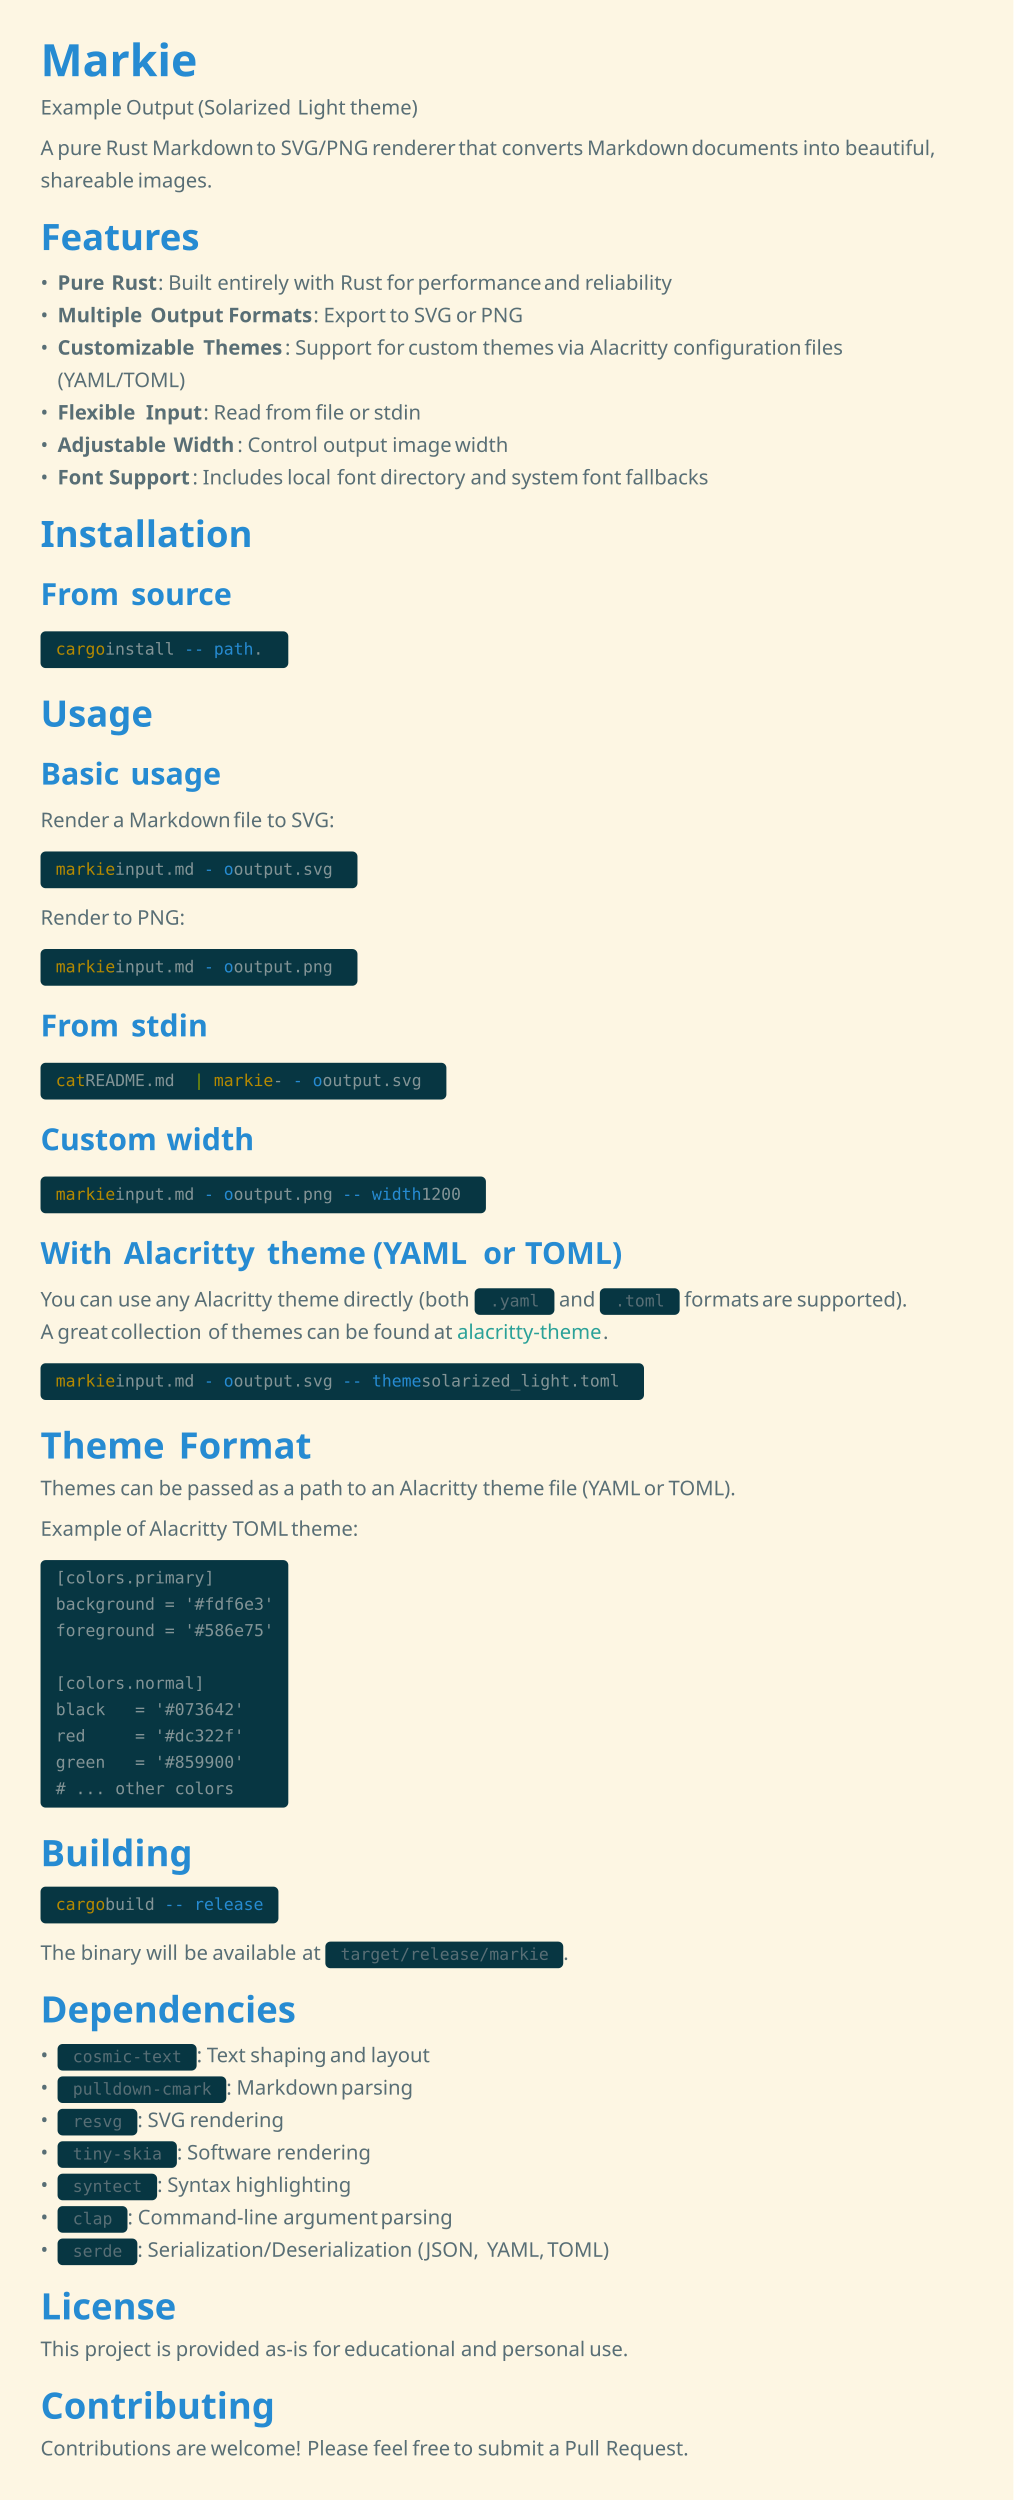
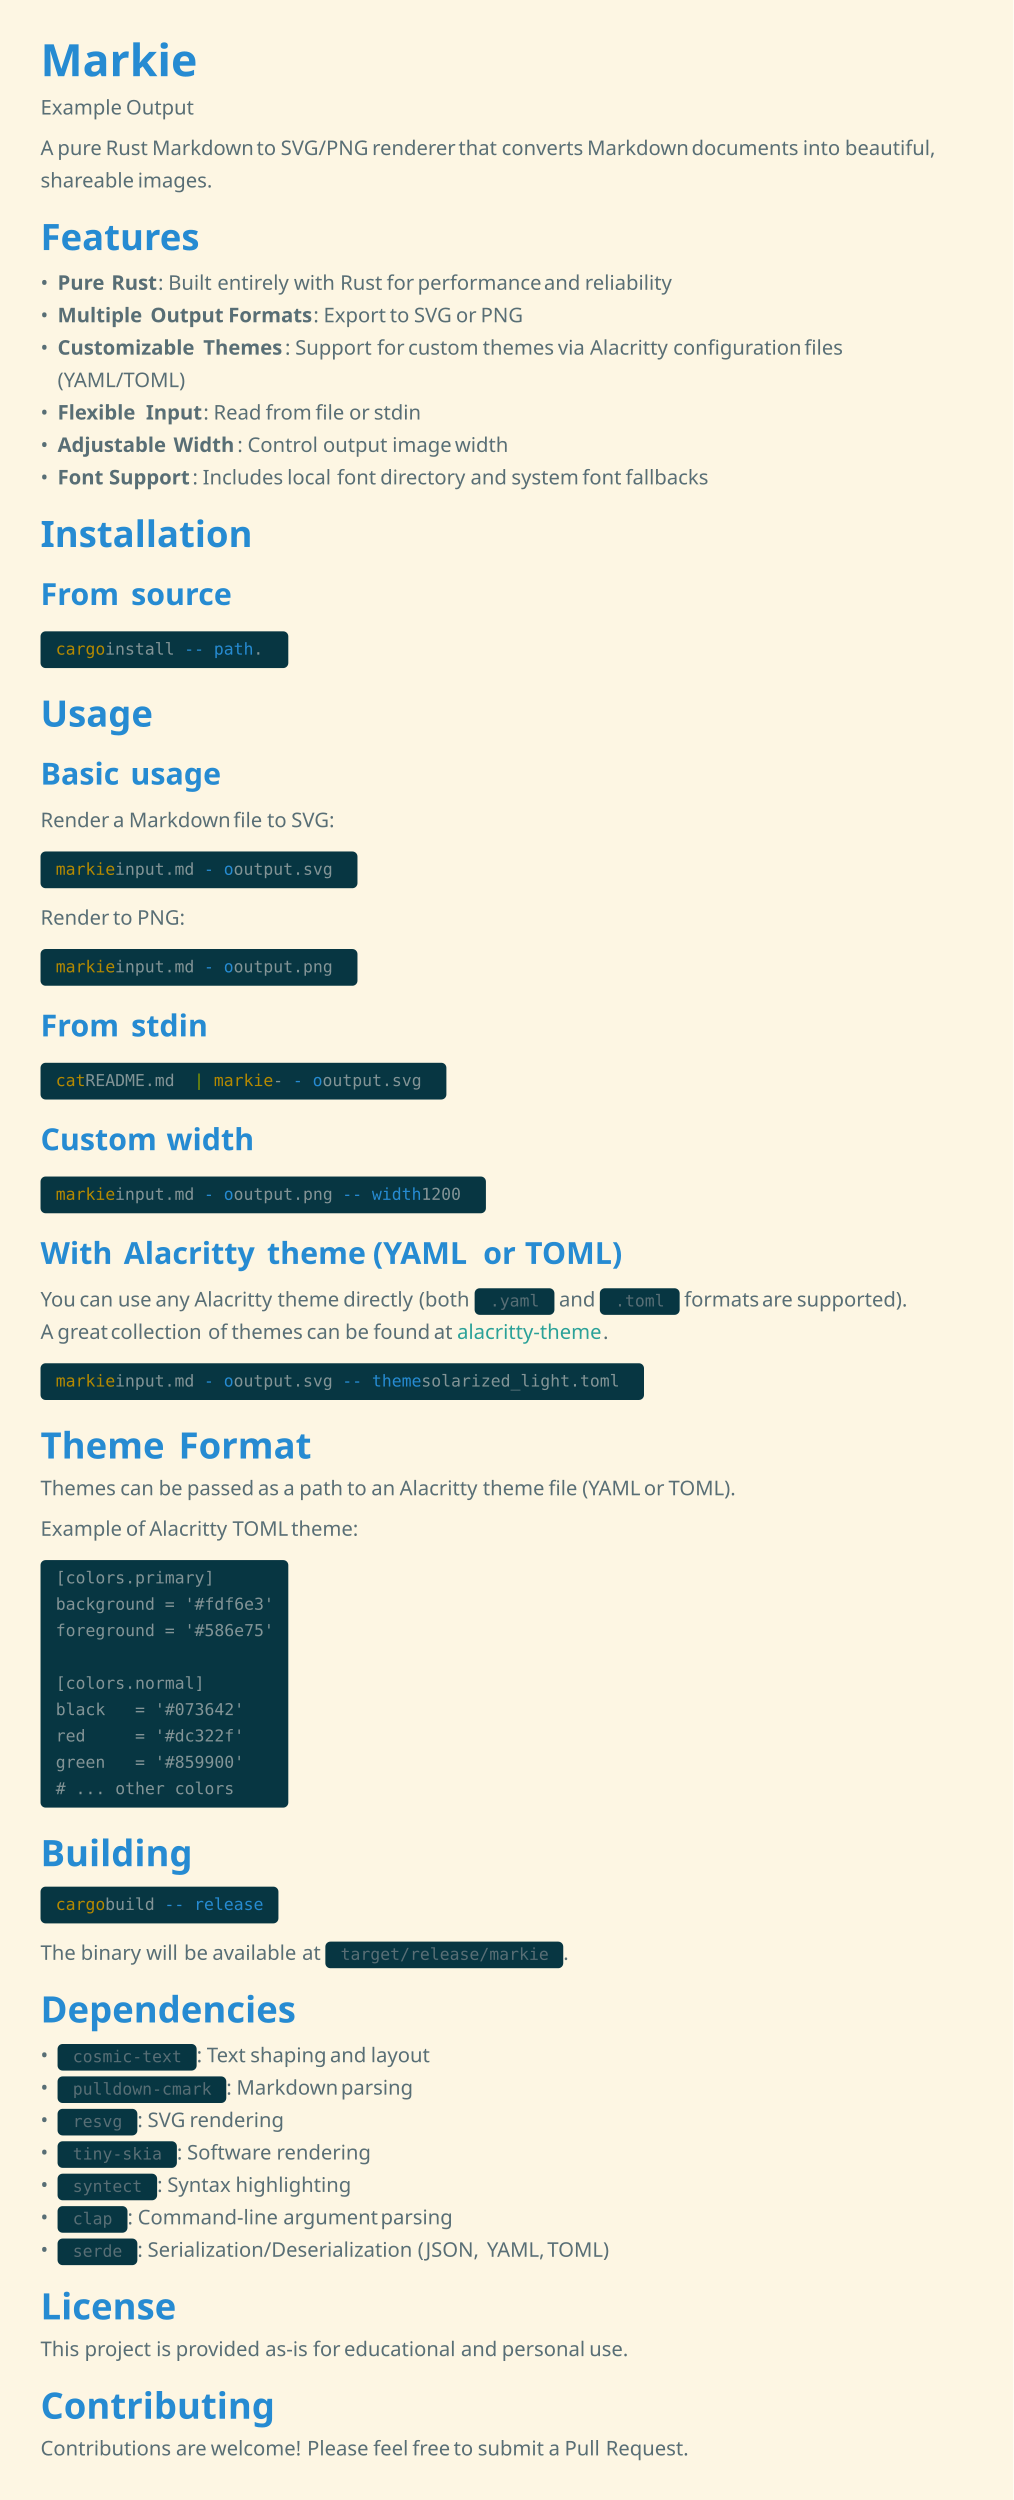
<svg xmlns="http://www.w3.org/2000/svg" viewBox="0 0 800 1973.6" width="800" height="1973.6">
  <rect width="100%" height="100%" fill="#fdf6e3" />
  <text x="32.00" y="60.16" font-family="sans-serif" font-size="35.20" fill="#268bd2" font-weight="700">Markie</text>
  <text x="32.00" y="90.40" font-family="sans-serif" font-size="16.00" fill="#586e75">Example</text>
  <text x="99.41" y="90.40" font-family="sans-serif" font-size="16.00" fill="#586e75">Output</text>
-   <text x="156.27" y="90.40" font-family="sans-serif" font-size="16.00" fill="#586e75">(Solarized</text>
-   <text x="234.86" y="90.40" font-family="sans-serif" font-size="16.00" fill="#586e75">Light</text>
-   <text x="276.30" y="90.40" font-family="sans-serif" font-size="16.00" fill="#586e75">theme)</text>
  <text x="32.00" y="122.40" font-family="sans-serif" font-size="16.00" fill="#586e75">A</text>
  <text x="45.31" y="122.40" font-family="sans-serif" font-size="16.00" fill="#586e75">pure</text>
  <text x="83.42" y="122.40" font-family="sans-serif" font-size="16.00" fill="#586e75">Rust</text>
  <text x="120.05" y="122.40" font-family="sans-serif" font-size="16.00" fill="#586e75">Markdown</text>
  <text x="202.50" y="122.40" font-family="sans-serif" font-size="16.00" fill="#586e75">to</text>
  <text x="221.57" y="122.40" font-family="sans-serif" font-size="16.00" fill="#586e75">SVG/PNG</text>
  <text x="293.73" y="122.40" font-family="sans-serif" font-size="16.00" fill="#586e75">renderer</text>
  <text x="361.86" y="122.40" font-family="sans-serif" font-size="16.00" fill="#586e75">that</text>
  <text x="395.98" y="122.40" font-family="sans-serif" font-size="16.00" fill="#586e75">converts</text>
  <text x="463.49" y="122.40" font-family="sans-serif" font-size="16.00" fill="#586e75">Markdown</text>
  <text x="545.94" y="122.40" font-family="sans-serif" font-size="16.00" fill="#586e75">documents</text>
  <text x="633.79" y="122.40" font-family="sans-serif" font-size="16.00" fill="#586e75">into</text>
  <text x="667.02" y="122.40" font-family="sans-serif" font-size="16.00" fill="#586e75">beautiful,</text>
  <text x="32.00" y="148.00" font-family="sans-serif" font-size="16.00" fill="#586e75">shareable</text>
  <text x="108.74" y="148.00" font-family="sans-serif" font-size="16.00" fill="#586e75">images.</text>
  <text x="32.00" y="197.44" font-family="sans-serif" font-size="28.80" fill="#268bd2" font-weight="700">Features</text>
  <text x="32.00" y="228.80" font-family="sans-serif" font-size="16.00" fill="#586e75">•</text>
  <text x="45.44" y="228.80" font-family="sans-serif" font-size="16.00" fill="#586e75" font-weight="700">Pure</text>
  <text x="87.92" y="228.80" font-family="sans-serif" font-size="16.00" fill="#586e75" font-weight="700">Rust</text>
  <text x="124.75" y="228.80" font-family="sans-serif" font-size="16.00" fill="#586e75">:</text>
  <text x="132.78" y="228.80" font-family="sans-serif" font-size="16.00" fill="#586e75">Built</text>
  <text x="171.57" y="228.80" font-family="sans-serif" font-size="16.00" fill="#586e75">entirely</text>
  <text x="231.98" y="228.80" font-family="sans-serif" font-size="16.00" fill="#586e75">with</text>
  <text x="268.54" y="228.80" font-family="sans-serif" font-size="16.00" fill="#586e75">Rust</text>
  <text x="305.17" y="228.80" font-family="sans-serif" font-size="16.00" fill="#586e75">for</text>
  <text x="329.68" y="228.80" font-family="sans-serif" font-size="16.00" fill="#586e75">performance</text>
  <text x="429.41" y="228.80" font-family="sans-serif" font-size="16.00" fill="#586e75">and</text>
  <text x="461.68" y="228.80" font-family="sans-serif" font-size="16.00" fill="#586e75">reliability</text>
  <text x="32.00" y="254.40" font-family="sans-serif" font-size="16.00" fill="#586e75">•</text>
  <text x="45.44" y="254.40" font-family="sans-serif" font-size="16.00" fill="#586e75" font-weight="700">Multiple</text>
  <text x="118.72" y="254.40" font-family="sans-serif" font-size="16.00" fill="#586e75" font-weight="700">Output</text>
  <text x="180.18" y="254.40" font-family="sans-serif" font-size="16.00" fill="#586e75" font-weight="700">Formats</text>
  <text x="247.38" y="254.40" font-family="sans-serif" font-size="16.00" fill="#586e75">:</text>
  <text x="255.41" y="254.40" font-family="sans-serif" font-size="16.00" fill="#586e75">Export</text>
  <text x="307.70" y="254.40" font-family="sans-serif" font-size="16.00" fill="#586e75">to</text>
  <text x="326.77" y="254.40" font-family="sans-serif" font-size="16.00" fill="#586e75">SVG</text>
  <text x="359.94" y="254.40" font-family="sans-serif" font-size="16.00" fill="#586e75">or</text>
  <text x="379.42" y="254.40" font-family="sans-serif" font-size="16.00" fill="#586e75">PNG</text>
  <text x="32.00" y="280.00" font-family="sans-serif" font-size="16.00" fill="#586e75">•</text>
  <text x="45.44" y="280.00" font-family="sans-serif" font-size="16.00" fill="#586e75" font-weight="700">Customizable</text>
  <text x="160.46" y="280.00" font-family="sans-serif" font-size="16.00" fill="#586e75" font-weight="700">Themes</text>
  <text x="224.99" y="280.00" font-family="sans-serif" font-size="16.00" fill="#586e75">:</text>
  <text x="233.02" y="280.00" font-family="sans-serif" font-size="16.00" fill="#586e75">Support</text>
  <text x="297.63" y="280.00" font-family="sans-serif" font-size="16.00" fill="#586e75">for</text>
  <text x="322.14" y="280.00" font-family="sans-serif" font-size="16.00" fill="#586e75">custom</text>
  <text x="381.04" y="280.00" font-family="sans-serif" font-size="16.00" fill="#586e75">themes</text>
  <text x="440.40" y="280.00" font-family="sans-serif" font-size="16.00" fill="#586e75">via</text>
  <text x="465.73" y="280.00" font-family="sans-serif" font-size="16.00" fill="#586e75">Alacritty</text>
  <text x="531.41" y="280.00" font-family="sans-serif" font-size="16.00" fill="#586e75">configuration</text>
  <text x="634.99" y="280.00" font-family="sans-serif" font-size="16.00" fill="#586e75">files</text>
  <text x="45.44" y="305.60" font-family="sans-serif" font-size="16.00" fill="#586e75">(YAML/TOML)</text>
  <text x="32.00" y="331.20" font-family="sans-serif" font-size="16.00" fill="#586e75">•</text>
  <text x="45.44" y="331.20" font-family="sans-serif" font-size="16.00" fill="#586e75" font-weight="700">Flexible</text>
  <text x="115.17" y="331.20" font-family="sans-serif" font-size="16.00" fill="#586e75" font-weight="700">Input</text>
  <text x="160.53" y="331.20" font-family="sans-serif" font-size="16.00" fill="#586e75">:</text>
  <text x="168.56" y="331.20" font-family="sans-serif" font-size="16.00" fill="#586e75">Read</text>
  <text x="209.66" y="331.20" font-family="sans-serif" font-size="16.00" fill="#586e75">from</text>
  <text x="248.99" y="331.20" font-family="sans-serif" font-size="16.00" fill="#586e75">file</text>
  <text x="275.58" y="331.20" font-family="sans-serif" font-size="16.00" fill="#586e75">or</text>
  <text x="295.07" y="331.20" font-family="sans-serif" font-size="16.00" fill="#586e75">stdin</text>
  <text x="32.00" y="356.80" font-family="sans-serif" font-size="16.00" fill="#586e75">•</text>
  <text x="45.44" y="356.80" font-family="sans-serif" font-size="16.00" fill="#586e75" font-weight="700">Adjustable</text>
  <text x="137.02" y="356.80" font-family="sans-serif" font-size="16.00" fill="#586e75" font-weight="700">Width</text>
  <text x="187.36" y="356.80" font-family="sans-serif" font-size="16.00" fill="#586e75">:</text>
  <text x="195.39" y="356.80" font-family="sans-serif" font-size="16.00" fill="#586e75">Control</text>
  <text x="254.94" y="356.80" font-family="sans-serif" font-size="16.00" fill="#586e75">output</text>
  <text x="309.63" y="356.80" font-family="sans-serif" font-size="16.00" fill="#586e75">image</text>
  <text x="359.09" y="356.80" font-family="sans-serif" font-size="16.00" fill="#586e75">width</text>
  <text x="32.00" y="382.40" font-family="sans-serif" font-size="16.00" fill="#586e75">•</text>
  <text x="45.44" y="382.40" font-family="sans-serif" font-size="16.00" fill="#586e75" font-weight="700">Font</text>
  <text x="86.06" y="382.40" font-family="sans-serif" font-size="16.00" fill="#586e75" font-weight="700">Support</text>
  <text x="151.95" y="382.40" font-family="sans-serif" font-size="16.00" fill="#586e75">:</text>
  <text x="159.98" y="382.40" font-family="sans-serif" font-size="16.00" fill="#586e75">Includes</text>
  <text x="226.70" y="382.40" font-family="sans-serif" font-size="16.00" fill="#586e75">local</text>
  <text x="266.06" y="382.40" font-family="sans-serif" font-size="16.00" fill="#586e75">font</text>
  <text x="300.16" y="382.40" font-family="sans-serif" font-size="16.00" fill="#586e75">directory</text>
  <text x="371.44" y="382.40" font-family="sans-serif" font-size="16.00" fill="#586e75">and</text>
  <text x="403.71" y="382.40" font-family="sans-serif" font-size="16.00" fill="#586e75">system</text>
  <text x="459.73" y="382.40" font-family="sans-serif" font-size="16.00" fill="#586e75">font</text>
  <text x="493.82" y="382.40" font-family="sans-serif" font-size="16.00" fill="#586e75">fallbacks</text>
  <text x="32.00" y="431.84" font-family="sans-serif" font-size="28.80" fill="#268bd2" font-weight="700">Installation</text>
  <text x="32.00" y="477.60" font-family="sans-serif" font-size="24.00" fill="#268bd2" font-weight="700">From</text>
  <text x="103.50" y="477.60" font-family="sans-serif" font-size="24.00" fill="#268bd2" font-weight="700">source</text>
  <rect x="32.00" y="498.40" width="195.60" height="29.00" rx="4.00" fill="#073642" />
  <text x="44.00" y="516.80" font-family="monospace" font-size="13.00" fill="#b58900">cargo</text>
  <text x="83.00" y="516.80" font-family="monospace" font-size="13.00" fill="#839496"> install</text>
  <text x="145.40" y="516.80" font-family="monospace" font-size="13.00" fill="#268bd2"> --</text>
  <text x="168.80" y="516.80" font-family="monospace" font-size="13.00" fill="#268bd2">path</text>
  <text x="200.00" y="516.80" font-family="monospace" font-size="13.00" fill="#839496"> .</text>
  <text x="32.00" y="573.64" font-family="sans-serif" font-size="28.80" fill="#268bd2" font-weight="700">Usage</text>
  <text x="32.00" y="619.40" font-family="sans-serif" font-size="24.00" fill="#268bd2" font-weight="700">Basic</text>
  <text x="102.94" y="619.40" font-family="sans-serif" font-size="24.00" fill="#268bd2" font-weight="700">usage</text>
  <text x="32.00" y="653.00" font-family="sans-serif" font-size="16.00" fill="#586e75">Render</text>
  <text x="89.18" y="653.00" font-family="sans-serif" font-size="16.00" fill="#586e75">a</text>
  <text x="101.78" y="653.00" font-family="sans-serif" font-size="16.00" fill="#586e75">Markdown</text>
  <text x="184.22" y="653.00" font-family="sans-serif" font-size="16.00" fill="#586e75">file</text>
  <text x="210.82" y="653.00" font-family="sans-serif" font-size="16.00" fill="#586e75">to</text>
  <text x="229.89" y="653.00" font-family="sans-serif" font-size="16.00" fill="#586e75">SVG:</text>
  <rect x="32.00" y="672.20" width="250.20" height="29.00" rx="4.00" fill="#073642" />
  <text x="44.00" y="690.60" font-family="monospace" font-size="13.00" fill="#b58900">markie</text>
  <text x="90.80" y="690.60" font-family="monospace" font-size="13.00" fill="#839496"> input.md</text>
  <text x="161.00" y="690.60" font-family="monospace" font-size="13.00" fill="#268bd2"> -</text>
  <text x="176.60" y="690.60" font-family="monospace" font-size="13.00" fill="#268bd2">o</text>
  <text x="184.40" y="690.60" font-family="monospace" font-size="13.00" fill="#839496"> output.svg</text>
  <text x="32.00" y="730.00" font-family="sans-serif" font-size="16.00" fill="#586e75">Render</text>
  <text x="89.18" y="730.00" font-family="sans-serif" font-size="16.00" fill="#586e75">to</text>
  <text x="108.26" y="730.00" font-family="sans-serif" font-size="16.00" fill="#586e75">PNG:</text>
  <rect x="32.00" y="749.20" width="250.20" height="29.00" rx="4.00" fill="#073642" />
  <text x="44.00" y="767.60" font-family="monospace" font-size="13.00" fill="#b58900">markie</text>
  <text x="90.80" y="767.60" font-family="monospace" font-size="13.00" fill="#839496"> input.md</text>
  <text x="161.00" y="767.60" font-family="monospace" font-size="13.00" fill="#268bd2"> -</text>
  <text x="176.60" y="767.60" font-family="monospace" font-size="13.00" fill="#268bd2">o</text>
  <text x="184.40" y="767.60" font-family="monospace" font-size="13.00" fill="#839496"> output.png</text>
  <text x="32.00" y="818.20" font-family="sans-serif" font-size="24.00" fill="#268bd2" font-weight="700">From</text>
  <text x="103.50" y="818.20" font-family="sans-serif" font-size="24.00" fill="#268bd2" font-weight="700">stdin</text>
  <rect x="32.00" y="839.00" width="320.40" height="29.00" rx="4.00" fill="#073642" />
  <text x="44.00" y="857.40" font-family="monospace" font-size="13.00" fill="#b58900">cat</text>
  <text x="67.40" y="857.40" font-family="monospace" font-size="13.00" fill="#839496"> README.md</text>
  <text x="145.40" y="857.40" font-family="monospace" font-size="13.00" fill="#839496"> </text>
  <text x="153.20" y="857.40" font-family="monospace" font-size="13.00" fill="#859900">|</text>
  <text x="161.00" y="857.40" font-family="monospace" font-size="13.00" fill="#839496"> </text>
  <text x="168.80" y="857.40" font-family="monospace" font-size="13.00" fill="#b58900">markie</text>
  <text x="215.60" y="857.40" font-family="monospace" font-size="13.00" fill="#839496"> -</text>
  <text x="231.20" y="857.40" font-family="monospace" font-size="13.00" fill="#268bd2"> -</text>
  <text x="246.80" y="857.40" font-family="monospace" font-size="13.00" fill="#268bd2">o</text>
  <text x="254.60" y="857.40" font-family="monospace" font-size="13.00" fill="#839496"> output.svg</text>
  <text x="32.00" y="908.00" font-family="sans-serif" font-size="24.00" fill="#268bd2" font-weight="700">Custom</text>
  <text x="131.41" y="908.00" font-family="sans-serif" font-size="24.00" fill="#268bd2" font-weight="700">width</text>
  <rect x="32.00" y="928.80" width="351.60" height="29.00" rx="4.00" fill="#073642" />
  <text x="44.00" y="947.20" font-family="monospace" font-size="13.00" fill="#b58900">markie</text>
  <text x="90.80" y="947.20" font-family="monospace" font-size="13.00" fill="#839496"> input.md</text>
  <text x="161.00" y="947.20" font-family="monospace" font-size="13.00" fill="#268bd2"> -</text>
  <text x="176.60" y="947.20" font-family="monospace" font-size="13.00" fill="#268bd2">o</text>
  <text x="184.40" y="947.20" font-family="monospace" font-size="13.00" fill="#839496"> output.png</text>
  <text x="270.20" y="947.20" font-family="monospace" font-size="13.00" fill="#268bd2"> --</text>
  <text x="293.60" y="947.20" font-family="monospace" font-size="13.00" fill="#268bd2">width</text>
  <text x="332.60" y="947.20" font-family="monospace" font-size="13.00" fill="#839496"> 1200</text>
  <text x="32.00" y="997.80" font-family="sans-serif" font-size="24.00" fill="#268bd2" font-weight="700">With</text>
  <text x="97.71" y="997.80" font-family="sans-serif" font-size="24.00" fill="#268bd2" font-weight="700">Alacritty</text>
  <text x="210.75" y="997.80" font-family="sans-serif" font-size="24.00" fill="#268bd2" font-weight="700">theme</text>
  <text x="294.32" y="997.80" font-family="sans-serif" font-size="24.00" fill="#268bd2" font-weight="700">(YAML</text>
  <text x="381.44" y="997.80" font-family="sans-serif" font-size="24.00" fill="#268bd2" font-weight="700">or</text>
  <text x="414.39" y="997.80" font-family="sans-serif" font-size="24.00" fill="#268bd2" font-weight="700">TOML)</text>
  <text x="32.00" y="1031.40" font-family="sans-serif" font-size="16.00" fill="#586e75">You</text>
  <text x="62.75" y="1031.40" font-family="sans-serif" font-size="16.00" fill="#586e75">can</text>
  <text x="93.09" y="1031.40" font-family="sans-serif" font-size="16.00" fill="#586e75">use</text>
  <text x="122.74" y="1031.40" font-family="sans-serif" font-size="16.00" fill="#586e75">any</text>
  <text x="153.42" y="1031.40" font-family="sans-serif" font-size="16.00" fill="#586e75">Alacritty</text>
  <text x="219.10" y="1031.40" font-family="sans-serif" font-size="16.00" fill="#586e75">theme</text>
  <text x="270.98" y="1031.40" font-family="sans-serif" font-size="16.00" fill="#586e75">directly</text>
  <text x="330.67" y="1031.40" font-family="sans-serif" font-size="16.00" fill="#586e75">(both</text>
  <rect x="374.69" y="1017.00" width="63.00" height="21.00" rx="4.00" fill="#073642" />
  <text x="386.69" y="1031.40" font-family="monospace" font-size="13.00" fill="#586e75">.yaml</text>
  <text x="441.27" y="1031.40" font-family="sans-serif" font-size="16.00" fill="#586e75">and</text>
  <rect x="473.54" y="1017.00" width="63.00" height="21.00" rx="4.00" fill="#073642" />
  <text x="485.54" y="1031.40" font-family="monospace" font-size="13.00" fill="#586e75">.toml</text>
  <text x="540.13" y="1031.40" font-family="sans-serif" font-size="16.00" fill="#586e75">formats</text>
  <text x="601.57" y="1031.40" font-family="sans-serif" font-size="16.00" fill="#586e75">are</text>
  <text x="629.06" y="1031.40" font-family="sans-serif" font-size="16.00" fill="#586e75">supported).</text>
  <text x="32.00" y="1057.00" font-family="sans-serif" font-size="16.00" fill="#586e75">A</text>
  <text x="45.31" y="1057.00" font-family="sans-serif" font-size="16.00" fill="#586e75">great</text>
  <text x="87.36" y="1057.00" font-family="sans-serif" font-size="16.00" fill="#586e75">collection</text>
  <text x="164.24" y="1057.00" font-family="sans-serif" font-size="16.00" fill="#586e75">of</text>
  <text x="182.72" y="1057.00" font-family="sans-serif" font-size="16.00" fill="#586e75">themes</text>
  <text x="242.08" y="1057.00" font-family="sans-serif" font-size="16.00" fill="#586e75">can</text>
  <text x="272.42" y="1057.00" font-family="sans-serif" font-size="16.00" fill="#586e75">be</text>
  <text x="294.75" y="1057.00" font-family="sans-serif" font-size="16.00" fill="#586e75">found</text>
  <text x="342.45" y="1057.00" font-family="sans-serif" font-size="16.00" fill="#586e75">at</text>
  <text x="360.83" y="1057.00" font-family="sans-serif" font-size="16.00" fill="#2aa198">alacritty-theme</text>
  <text x="476.05" y="1057.00" font-family="sans-serif" font-size="16.00" fill="#586e75">.</text>
  <rect x="32.00" y="1076.20" width="476.40" height="29.00" rx="4.00" fill="#073642" />
  <text x="44.00" y="1094.60" font-family="monospace" font-size="13.00" fill="#b58900">markie</text>
  <text x="90.80" y="1094.60" font-family="monospace" font-size="13.00" fill="#839496"> input.md</text>
  <text x="161.00" y="1094.60" font-family="monospace" font-size="13.00" fill="#268bd2"> -</text>
  <text x="176.60" y="1094.60" font-family="monospace" font-size="13.00" fill="#268bd2">o</text>
  <text x="184.40" y="1094.60" font-family="monospace" font-size="13.00" fill="#839496"> output.svg</text>
  <text x="270.20" y="1094.60" font-family="monospace" font-size="13.00" fill="#268bd2"> --</text>
  <text x="293.60" y="1094.60" font-family="monospace" font-size="13.00" fill="#268bd2">theme</text>
  <text x="332.60" y="1094.60" font-family="monospace" font-size="13.00" fill="#839496"> solarized_light.toml</text>
  <text x="32.00" y="1151.44" font-family="sans-serif" font-size="28.80" fill="#268bd2" font-weight="700">Theme</text>
  <text x="140.98" y="1151.44" font-family="sans-serif" font-size="28.80" fill="#268bd2" font-weight="700">Format</text>
  <text x="32.00" y="1180.40" font-family="sans-serif" font-size="16.00" fill="#586e75">Themes</text>
  <text x="94.91" y="1180.40" font-family="sans-serif" font-size="16.00" fill="#586e75">can</text>
  <text x="125.25" y="1180.40" font-family="sans-serif" font-size="16.00" fill="#586e75">be</text>
  <text x="147.58" y="1180.40" font-family="sans-serif" font-size="16.00" fill="#586e75">passed</text>
  <text x="203.60" y="1180.40" font-family="sans-serif" font-size="16.00" fill="#586e75">as</text>
  <text x="223.68" y="1180.40" font-family="sans-serif" font-size="16.00" fill="#586e75">a</text>
  <text x="236.27" y="1180.40" font-family="sans-serif" font-size="16.00" fill="#586e75">path</text>
  <text x="274.03" y="1180.40" font-family="sans-serif" font-size="16.00" fill="#586e75">to</text>
  <text x="293.10" y="1180.40" font-family="sans-serif" font-size="16.00" fill="#586e75">an</text>
  <text x="315.46" y="1180.40" font-family="sans-serif" font-size="16.00" fill="#586e75">Alacritty</text>
  <text x="381.14" y="1180.40" font-family="sans-serif" font-size="16.00" fill="#586e75">theme</text>
  <text x="433.01" y="1180.40" font-family="sans-serif" font-size="16.00" fill="#586e75">file</text>
  <text x="459.60" y="1180.40" font-family="sans-serif" font-size="16.00" fill="#586e75">(YAML</text>
  <text x="508.26" y="1180.40" font-family="sans-serif" font-size="16.00" fill="#586e75">or</text>
  <text x="527.74" y="1180.40" font-family="sans-serif" font-size="16.00" fill="#586e75">TOML).</text>
  <text x="32.00" y="1212.40" font-family="sans-serif" font-size="16.00" fill="#586e75">Example</text>
  <text x="99.41" y="1212.40" font-family="sans-serif" font-size="16.00" fill="#586e75">of</text>
  <text x="117.89" y="1212.40" font-family="sans-serif" font-size="16.00" fill="#586e75">Alacritty</text>
  <text x="183.57" y="1212.40" font-family="sans-serif" font-size="16.00" fill="#586e75">TOML</text>
  <text x="229.86" y="1212.40" font-family="sans-serif" font-size="16.00" fill="#586e75">theme:</text>
  <rect x="32.00" y="1231.60" width="195.60" height="195.40" rx="4.00" fill="#073642" />
  <text x="44.00" y="1250.00" font-family="monospace" font-size="13.00" fill="#839496">[colors.primary]</text>
  <text x="44.00" y="1270.80" font-family="monospace" font-size="13.00" fill="#839496">background = '#fdf6e3'</text>
  <text x="44.00" y="1291.60" font-family="monospace" font-size="13.00" fill="#839496">foreground = '#586e75'</text>
  <text x="44.00" y="1333.20" font-family="monospace" font-size="13.00" fill="#839496">[colors.normal]</text>
  <text x="44.00" y="1354.00" font-family="monospace" font-size="13.00" fill="#839496">black   = '#073642'</text>
  <text x="44.00" y="1374.80" font-family="monospace" font-size="13.00" fill="#839496">red     = '#dc322f'</text>
  <text x="44.00" y="1395.60" font-family="monospace" font-size="13.00" fill="#839496">green   = '#859900'</text>
  <text x="44.00" y="1416.40" font-family="monospace" font-size="13.00" fill="#839496"># ... other colors</text>
  <text x="32.00" y="1473.24" font-family="sans-serif" font-size="28.80" fill="#268bd2" font-weight="700">Building</text>
  <rect x="32.00" y="1489.40" width="187.80" height="29.00" rx="4.00" fill="#073642" />
  <text x="44.00" y="1507.80" font-family="monospace" font-size="13.00" fill="#b58900">cargo</text>
  <text x="83.00" y="1507.80" font-family="monospace" font-size="13.00" fill="#839496"> build</text>
  <text x="129.80" y="1507.80" font-family="monospace" font-size="13.00" fill="#268bd2"> --</text>
  <text x="153.20" y="1507.80" font-family="monospace" font-size="13.00" fill="#268bd2">release</text>
  <text x="32.00" y="1547.20" font-family="sans-serif" font-size="16.00" fill="#586e75">The</text>
  <text x="63.74" y="1547.20" font-family="sans-serif" font-size="16.00" fill="#586e75">binary</text>
  <text x="115.39" y="1547.20" font-family="sans-serif" font-size="16.00" fill="#586e75">will</text>
  <text x="145.30" y="1547.20" font-family="sans-serif" font-size="16.00" fill="#586e75">be</text>
  <text x="167.63" y="1547.20" font-family="sans-serif" font-size="16.00" fill="#586e75">available</text>
  <text x="238.46" y="1547.20" font-family="sans-serif" font-size="16.00" fill="#586e75">at</text>
  <rect x="256.85" y="1532.80" width="187.80" height="21.00" rx="4.00" fill="#073642" />
  <text x="268.85" y="1547.20" font-family="monospace" font-size="13.00" fill="#586e75">target/release/markie</text>
  <text x="444.65" y="1547.20" font-family="sans-serif" font-size="16.00" fill="#586e75">.</text>
  <text x="32.00" y="1596.64" font-family="sans-serif" font-size="28.80" fill="#268bd2" font-weight="700">Dependencies</text>
  <text x="32.00" y="1628.00" font-family="sans-serif" font-size="16.00" fill="#586e75">•</text>
  <rect x="45.44" y="1613.60" width="109.80" height="21.00" rx="4.00" fill="#073642" />
  <text x="57.44" y="1628.00" font-family="monospace" font-size="13.00" fill="#586e75">cosmic-text</text>
  <text x="155.24" y="1628.00" font-family="sans-serif" font-size="16.00" fill="#586e75">:</text>
  <text x="163.27" y="1628.00" font-family="sans-serif" font-size="16.00" fill="#586e75">Text</text>
  <text x="197.56" y="1628.00" font-family="sans-serif" font-size="16.00" fill="#586e75">shaping</text>
  <text x="260.46" y="1628.00" font-family="sans-serif" font-size="16.00" fill="#586e75">and</text>
  <text x="292.73" y="1628.00" font-family="sans-serif" font-size="16.00" fill="#586e75">layout</text>
  <text x="32.00" y="1653.60" font-family="sans-serif" font-size="16.00" fill="#586e75">•</text>
  <rect x="45.44" y="1639.20" width="133.20" height="21.00" rx="4.00" fill="#073642" />
  <text x="57.44" y="1653.60" font-family="monospace" font-size="13.00" fill="#586e75">pulldown-cmark</text>
  <text x="178.64" y="1653.60" font-family="sans-serif" font-size="16.00" fill="#586e75">:</text>
  <text x="186.67" y="1653.60" font-family="sans-serif" font-size="16.00" fill="#586e75">Markdown</text>
  <text x="269.12" y="1653.60" font-family="sans-serif" font-size="16.00" fill="#586e75">parsing</text>
  <text x="32.00" y="1679.20" font-family="sans-serif" font-size="16.00" fill="#586e75">•</text>
  <rect x="45.44" y="1664.80" width="63.00" height="21.00" rx="4.00" fill="#073642" />
  <text x="57.44" y="1679.20" font-family="monospace" font-size="13.00" fill="#586e75">resvg</text>
  <text x="108.44" y="1679.20" font-family="sans-serif" font-size="16.00" fill="#586e75">:</text>
  <text x="116.47" y="1679.20" font-family="sans-serif" font-size="16.00" fill="#586e75">SVG</text>
  <text x="149.64" y="1679.20" font-family="sans-serif" font-size="16.00" fill="#586e75">rendering</text>
  <text x="32.00" y="1704.80" font-family="sans-serif" font-size="16.00" fill="#586e75">•</text>
  <rect x="45.44" y="1690.40" width="94.20" height="21.00" rx="4.00" fill="#073642" />
  <text x="57.44" y="1704.80" font-family="monospace" font-size="13.00" fill="#586e75">tiny-skia</text>
  <text x="139.64" y="1704.80" font-family="sans-serif" font-size="16.00" fill="#586e75">:</text>
  <text x="147.67" y="1704.80" font-family="sans-serif" font-size="16.00" fill="#586e75">Software</text>
  <text x="218.28" y="1704.80" font-family="sans-serif" font-size="16.00" fill="#586e75">rendering</text>
  <text x="32.00" y="1730.40" font-family="sans-serif" font-size="16.00" fill="#586e75">•</text>
  <rect x="45.44" y="1716.00" width="78.60" height="21.00" rx="4.00" fill="#073642" />
  <text x="57.44" y="1730.40" font-family="monospace" font-size="13.00" fill="#586e75">syntect</text>
  <text x="124.04" y="1730.40" font-family="sans-serif" font-size="16.00" fill="#586e75">:</text>
  <text x="132.07" y="1730.40" font-family="sans-serif" font-size="16.00" fill="#586e75">Syntax</text>
  <text x="185.91" y="1730.40" font-family="sans-serif" font-size="16.00" fill="#586e75">highlighting</text>
  <text x="32.00" y="1756.00" font-family="sans-serif" font-size="16.00" fill="#586e75">•</text>
  <rect x="45.44" y="1741.60" width="55.20" height="21.00" rx="4.00" fill="#073642" />
  <text x="57.44" y="1756.00" font-family="monospace" font-size="13.00" fill="#586e75">clap</text>
  <text x="100.64" y="1756.00" font-family="sans-serif" font-size="16.00" fill="#586e75">:</text>
  <text x="108.67" y="1756.00" font-family="sans-serif" font-size="16.00" fill="#586e75">Command-line</text>
  <text x="223.60" y="1756.00" font-family="sans-serif" font-size="16.00" fill="#586e75">argument</text>
  <text x="300.43" y="1756.00" font-family="sans-serif" font-size="16.00" fill="#586e75">parsing</text>
  <text x="32.00" y="1781.60" font-family="sans-serif" font-size="16.00" fill="#586e75">•</text>
  <rect x="45.44" y="1767.20" width="63.00" height="21.00" rx="4.00" fill="#073642" />
  <text x="57.44" y="1781.60" font-family="monospace" font-size="13.00" fill="#586e75">serde</text>
  <text x="108.44" y="1781.60" font-family="sans-serif" font-size="16.00" fill="#586e75">:</text>
  <text x="116.47" y="1781.60" font-family="sans-serif" font-size="16.00" fill="#586e75">Serialization/Deserialization</text>
  <text x="329.75" y="1781.60" font-family="sans-serif" font-size="16.00" fill="#586e75">(JSON,</text>
  <text x="384.38" y="1781.60" font-family="sans-serif" font-size="16.00" fill="#586e75">YAML,</text>
  <text x="432.07" y="1781.60" font-family="sans-serif" font-size="16.00" fill="#586e75">TOML)</text>
  <text x="32.00" y="1831.04" font-family="sans-serif" font-size="28.80" fill="#268bd2" font-weight="700">License</text>
  <text x="32.00" y="1860.00" font-family="sans-serif" font-size="16.00" fill="#586e75">This</text>
  <text x="66.77" y="1860.00" font-family="sans-serif" font-size="16.00" fill="#586e75">project</text>
  <text x="123.28" y="1860.00" font-family="sans-serif" font-size="16.00" fill="#586e75">is</text>
  <text x="138.75" y="1860.00" font-family="sans-serif" font-size="16.00" fill="#586e75">provided</text>
  <text x="209.36" y="1860.00" font-family="sans-serif" font-size="16.00" fill="#586e75">as-is</text>
  <text x="247.06" y="1860.00" font-family="sans-serif" font-size="16.00" fill="#586e75">for</text>
  <text x="271.57" y="1860.00" font-family="sans-serif" font-size="16.00" fill="#586e75">educational</text>
  <text x="363.84" y="1860.00" font-family="sans-serif" font-size="16.00" fill="#586e75">and</text>
  <text x="396.11" y="1860.00" font-family="sans-serif" font-size="16.00" fill="#586e75">personal</text>
  <text x="465.12" y="1860.00" font-family="sans-serif" font-size="16.00" fill="#586e75">use.</text>
  <text x="32.00" y="1909.44" font-family="sans-serif" font-size="28.80" fill="#268bd2" font-weight="700">Contributing</text>
  <text x="32.00" y="1938.40" font-family="sans-serif" font-size="16.00" fill="#586e75">Contributions</text>
  <text x="138.86" y="1938.40" font-family="sans-serif" font-size="16.00" fill="#586e75">are</text>
  <text x="166.35" y="1938.40" font-family="sans-serif" font-size="16.00" fill="#586e75">welcome!</text>
  <text x="242.43" y="1938.40" font-family="sans-serif" font-size="16.00" fill="#586e75">Please</text>
  <text x="294.66" y="1938.40" font-family="sans-serif" font-size="16.00" fill="#586e75">feel</text>
  <text x="325.54" y="1938.40" font-family="sans-serif" font-size="16.00" fill="#586e75">free</text>
  <text x="358.08" y="1938.40" font-family="sans-serif" font-size="16.00" fill="#586e75">to</text>
  <text x="377.15" y="1938.40" font-family="sans-serif" font-size="16.00" fill="#586e75">submit</text>
  <text x="433.07" y="1938.40" font-family="sans-serif" font-size="16.00" fill="#586e75">a</text>
  <text x="445.66" y="1938.40" font-family="sans-serif" font-size="16.00" fill="#586e75">Pull</text>
  <text x="478.18" y="1938.40" font-family="sans-serif" font-size="16.00" fill="#586e75">Request.</text>
</svg>
